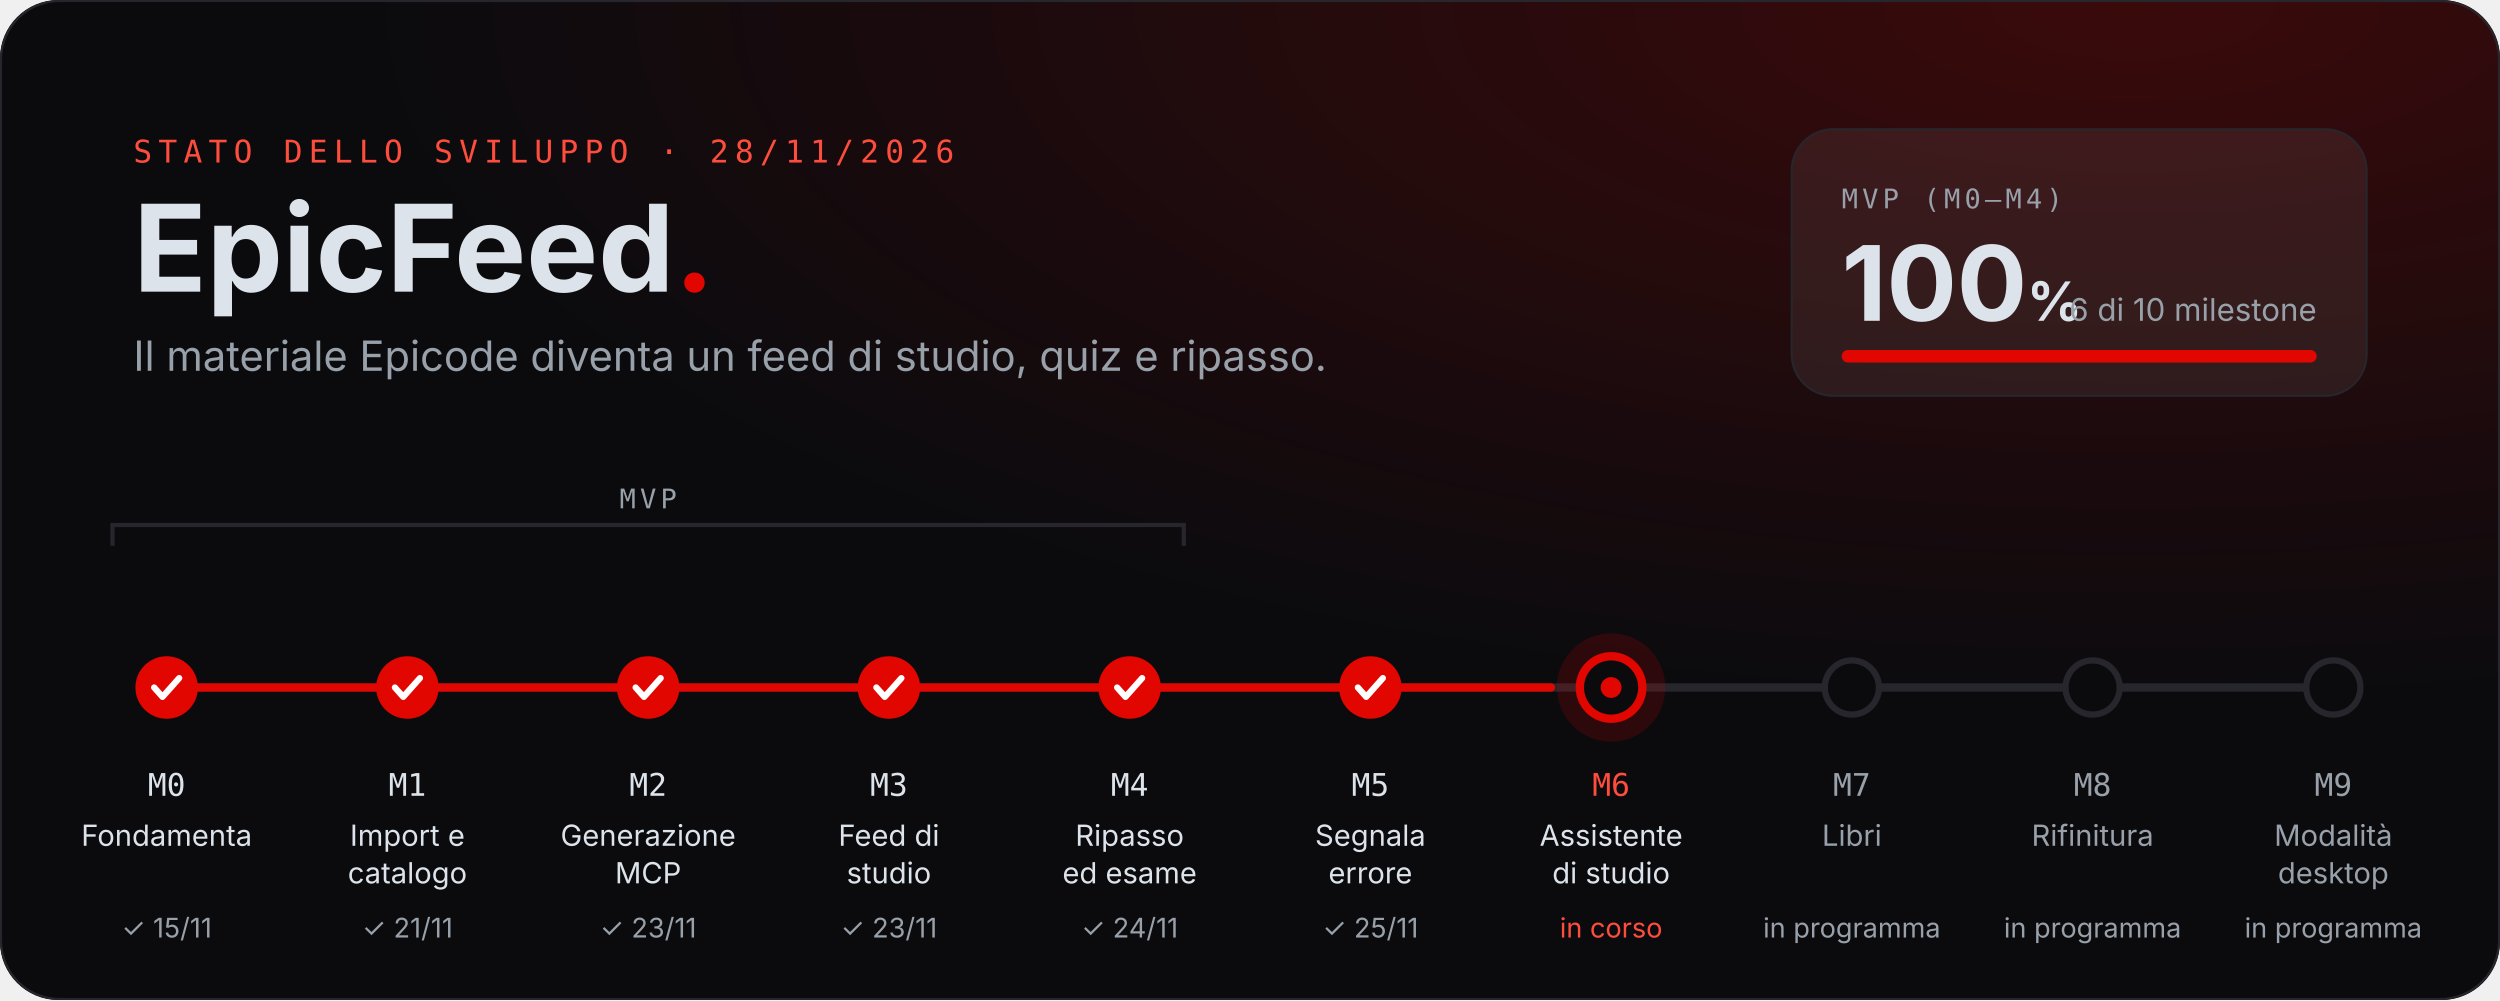
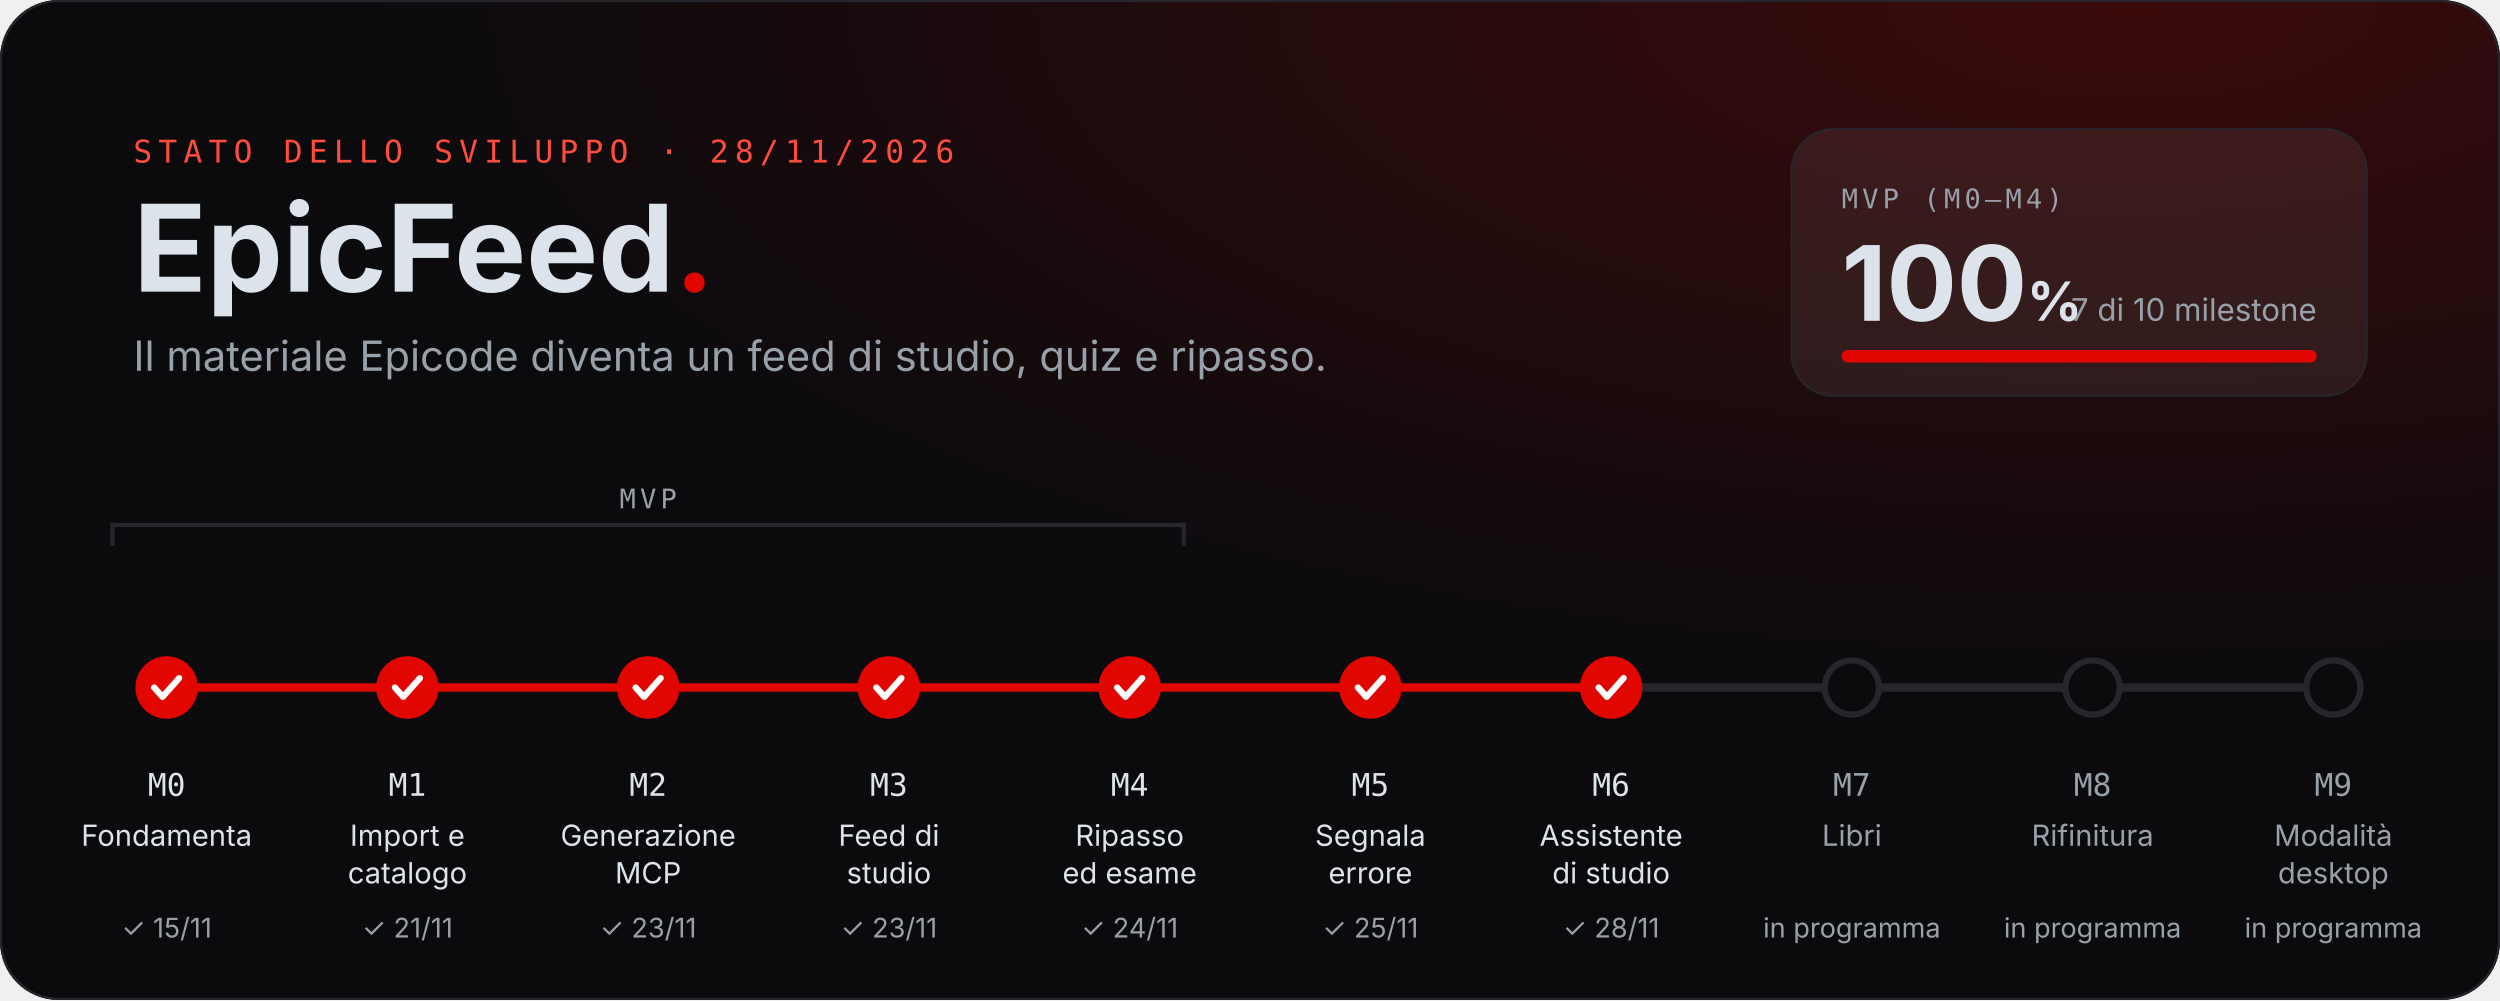
<svg xmlns="http://www.w3.org/2000/svg" width="1200" height="480" viewBox="0 0 1200 480" role="img" aria-label="Stato dello sviluppo di EpicFeed: MVP al 100%">
  <defs>
    <radialGradient id="glow" cx="85%" cy="0%" r="70%">
      <stop offset="0" stop-color="#E10600" stop-opacity="0.22" />
      <stop offset="1" stop-color="#E10600" stop-opacity="0" />
    </radialGradient>
  </defs>
  <rect width="1200" height="480" rx="28" fill="#0B0B0E" />
  <rect width="1200" height="480" rx="28" fill="url(#glow)" />
  <rect x="0.5" y="0.5" width="1199" height="479" rx="28" fill="none" stroke="#26262C" />
  <text x="64" y="78" font-family="'JetBrains Mono', ui-monospace, Consolas, Menlo, monospace" font-size="15" letter-spacing="3" fill="#FF4D3D">STATO DELLO SVILUPPO · 28/11/2026</text>
  <text x="64" y="140" font-family="'Space Grotesk', Inter, 'Segoe UI', system-ui, sans-serif" font-size="58" font-weight="700" fill="#DCE3EA">EpicFeed<tspan fill="#E10600">.</tspan>
  </text>
  <text x="64" y="178" font-family="Inter, 'Segoe UI', system-ui, -apple-system, sans-serif" font-size="20" fill="#98A0A9">Il materiale Epicode diventa un feed di studio, quiz e ripasso.</text>
  <g transform="translate(860,62)">
    <rect width="276" height="128" rx="20" fill="#FFFFFF" fill-opacity="0.07" stroke="#26262C" />
    <text x="24" y="38" font-family="'JetBrains Mono', ui-monospace, Consolas, Menlo, monospace" font-size="13" letter-spacing="2" fill="#98A0A9">MVP (M0–M4)</text>
    <text x="24" y="92" font-family="'Space Grotesk', Inter, 'Segoe UI', system-ui, sans-serif" font-size="50" font-weight="700" fill="#DCE3EA">100<tspan font-size="26">%</tspan>
    </text>
-     <text x="252" y="92" text-anchor="end" font-family="Inter, 'Segoe UI', system-ui, -apple-system, sans-serif" font-size="15" fill="#98A0A9">6 di 10 milestone</text>
+     <text x="252" y="92" text-anchor="end" font-family="Inter, 'Segoe UI', system-ui, -apple-system, sans-serif" font-size="15" fill="#98A0A9">7 di 10 milestone</text>
    <rect x="24" y="106" width="228" height="6" rx="3" fill="#26262C" />
    <rect x="24" y="106" width="228" height="6" rx="3" fill="#E10600" />
  </g>
  <path d="M54 262 v-10 h514.222 v10" fill="none" stroke="#26262C" stroke-width="2" />
  <text x="311.111" y="244" text-anchor="middle" font-family="'JetBrains Mono', ui-monospace, Consolas, Menlo, monospace" font-size="13" letter-spacing="2" fill="#98A0A9">MVP</text>
  <line x1="80" y1="330" x2="1120" y2="330" stroke="#26262C" stroke-width="4" stroke-linecap="round" />
-   <line x1="80" y1="330" x2="744.444" y2="330" stroke="#E10600" stroke-width="4" stroke-linecap="round" />
+   <line x1="80" y1="330" x2="773.333" y2="330" stroke="#E10600" stroke-width="4" stroke-linecap="round" />
  <circle cx="80" cy="330" r="15" fill="#E10600" />
  <path d="M74 330 l4 4.5 l8 -9" fill="none" stroke="#FFFFFF" stroke-width="3" stroke-linecap="round" stroke-linejoin="round" />
  <text x="80" y="382" text-anchor="middle" font-family="'JetBrains Mono', ui-monospace, Consolas, Menlo, monospace" font-size="15" font-weight="500" fill="#DCE3EA">M0</text>
  <text x="80" y="406" text-anchor="middle" font-family="Inter, 'Segoe UI', system-ui, -apple-system, sans-serif" font-size="14" fill="#DCE3EA">Fondamenta</text>
  <text x="80" y="450" text-anchor="middle" font-family="Inter, 'Segoe UI', system-ui, -apple-system, sans-serif" font-size="13" fill="#98A0A9">✓ 15/11</text>
  <circle cx="195.556" cy="330" r="15" fill="#E10600" />
  <path d="M189.556 330 l4 4.5 l8 -9" fill="none" stroke="#FFFFFF" stroke-width="3" stroke-linecap="round" stroke-linejoin="round" />
  <text x="195.556" y="382" text-anchor="middle" font-family="'JetBrains Mono', ui-monospace, Consolas, Menlo, monospace" font-size="15" font-weight="500" fill="#DCE3EA">M1</text>
  <text x="195.556" y="406" text-anchor="middle" font-family="Inter, 'Segoe UI', system-ui, -apple-system, sans-serif" font-size="14" fill="#DCE3EA">Import e</text>
  <text x="195.556" y="424" text-anchor="middle" font-family="Inter, 'Segoe UI', system-ui, -apple-system, sans-serif" font-size="14" fill="#DCE3EA">catalogo</text>
  <text x="195.556" y="450" text-anchor="middle" font-family="Inter, 'Segoe UI', system-ui, -apple-system, sans-serif" font-size="13" fill="#98A0A9">✓ 21/11</text>
  <circle cx="311.111" cy="330" r="15" fill="#E10600" />
  <path d="M305.111 330 l4 4.5 l8 -9" fill="none" stroke="#FFFFFF" stroke-width="3" stroke-linecap="round" stroke-linejoin="round" />
  <text x="311.111" y="382" text-anchor="middle" font-family="'JetBrains Mono', ui-monospace, Consolas, Menlo, monospace" font-size="15" font-weight="500" fill="#DCE3EA">M2</text>
  <text x="311.111" y="406" text-anchor="middle" font-family="Inter, 'Segoe UI', system-ui, -apple-system, sans-serif" font-size="14" fill="#DCE3EA">Generazione</text>
  <text x="311.111" y="424" text-anchor="middle" font-family="Inter, 'Segoe UI', system-ui, -apple-system, sans-serif" font-size="14" fill="#DCE3EA">MCP</text>
  <text x="311.111" y="450" text-anchor="middle" font-family="Inter, 'Segoe UI', system-ui, -apple-system, sans-serif" font-size="13" fill="#98A0A9">✓ 23/11</text>
  <circle cx="426.667" cy="330" r="15" fill="#E10600" />
  <path d="M420.667 330 l4 4.5 l8 -9" fill="none" stroke="#FFFFFF" stroke-width="3" stroke-linecap="round" stroke-linejoin="round" />
  <text x="426.667" y="382" text-anchor="middle" font-family="'JetBrains Mono', ui-monospace, Consolas, Menlo, monospace" font-size="15" font-weight="500" fill="#DCE3EA">M3</text>
  <text x="426.667" y="406" text-anchor="middle" font-family="Inter, 'Segoe UI', system-ui, -apple-system, sans-serif" font-size="14" fill="#DCE3EA">Feed di</text>
  <text x="426.667" y="424" text-anchor="middle" font-family="Inter, 'Segoe UI', system-ui, -apple-system, sans-serif" font-size="14" fill="#DCE3EA">studio</text>
  <text x="426.667" y="450" text-anchor="middle" font-family="Inter, 'Segoe UI', system-ui, -apple-system, sans-serif" font-size="13" fill="#98A0A9">✓ 23/11</text>
  <circle cx="542.222" cy="330" r="15" fill="#E10600" />
  <path d="M536.222 330 l4 4.5 l8 -9" fill="none" stroke="#FFFFFF" stroke-width="3" stroke-linecap="round" stroke-linejoin="round" />
  <text x="542.222" y="382" text-anchor="middle" font-family="'JetBrains Mono', ui-monospace, Consolas, Menlo, monospace" font-size="15" font-weight="500" fill="#DCE3EA">M4</text>
  <text x="542.222" y="406" text-anchor="middle" font-family="Inter, 'Segoe UI', system-ui, -apple-system, sans-serif" font-size="14" fill="#DCE3EA">Ripasso</text>
  <text x="542.222" y="424" text-anchor="middle" font-family="Inter, 'Segoe UI', system-ui, -apple-system, sans-serif" font-size="14" fill="#DCE3EA">ed esame</text>
  <text x="542.222" y="450" text-anchor="middle" font-family="Inter, 'Segoe UI', system-ui, -apple-system, sans-serif" font-size="13" fill="#98A0A9">✓ 24/11</text>
  <circle cx="657.778" cy="330" r="15" fill="#E10600" />
  <path d="M651.778 330 l4 4.5 l8 -9" fill="none" stroke="#FFFFFF" stroke-width="3" stroke-linecap="round" stroke-linejoin="round" />
  <text x="657.778" y="382" text-anchor="middle" font-family="'JetBrains Mono', ui-monospace, Consolas, Menlo, monospace" font-size="15" font-weight="500" fill="#DCE3EA">M5</text>
  <text x="657.778" y="406" text-anchor="middle" font-family="Inter, 'Segoe UI', system-ui, -apple-system, sans-serif" font-size="14" fill="#DCE3EA">Segnala</text>
  <text x="657.778" y="424" text-anchor="middle" font-family="Inter, 'Segoe UI', system-ui, -apple-system, sans-serif" font-size="14" fill="#DCE3EA">errore</text>
  <text x="657.778" y="450" text-anchor="middle" font-family="Inter, 'Segoe UI', system-ui, -apple-system, sans-serif" font-size="13" fill="#98A0A9">✓ 25/11</text>
-   <circle cx="773.333" cy="330" r="26" fill="#E10600" fill-opacity="0.16" />
-   <circle cx="773.333" cy="330" r="15" fill="#0B0B0E" stroke="#E10600" stroke-width="4" />
-   <circle cx="773.333" cy="330" r="5" fill="#E10600" />
-   <text x="773.333" y="382" text-anchor="middle" font-family="'JetBrains Mono', ui-monospace, Consolas, Menlo, monospace" font-size="15" font-weight="500" fill="#FF4D3D">M6</text>
+   <circle cx="773.333" cy="330" r="15" fill="#E10600" />
+   <path d="M767.333 330 l4 4.5 l8 -9" fill="none" stroke="#FFFFFF" stroke-width="3" stroke-linecap="round" stroke-linejoin="round" />
+   <text x="773.333" y="382" text-anchor="middle" font-family="'JetBrains Mono', ui-monospace, Consolas, Menlo, monospace" font-size="15" font-weight="500" fill="#DCE3EA">M6</text>
  <text x="773.333" y="406" text-anchor="middle" font-family="Inter, 'Segoe UI', system-ui, -apple-system, sans-serif" font-size="14" fill="#DCE3EA">Assistente</text>
  <text x="773.333" y="424" text-anchor="middle" font-family="Inter, 'Segoe UI', system-ui, -apple-system, sans-serif" font-size="14" fill="#DCE3EA">di studio</text>
-   <text x="773.333" y="450" text-anchor="middle" font-family="Inter, 'Segoe UI', system-ui, -apple-system, sans-serif" font-size="13" fill="#FF4D3D">in corso</text>
+   <text x="773.333" y="450" text-anchor="middle" font-family="Inter, 'Segoe UI', system-ui, -apple-system, sans-serif" font-size="13" fill="#98A0A9">✓ 28/11</text>
  <circle cx="888.889" cy="330" r="13" fill="#0B0B0E" stroke="#26262C" stroke-width="3" />
  <text x="888.889" y="382" text-anchor="middle" font-family="'JetBrains Mono', ui-monospace, Consolas, Menlo, monospace" font-size="15" font-weight="500" fill="#98A0A9">M7</text>
  <text x="888.889" y="406" text-anchor="middle" font-family="Inter, 'Segoe UI', system-ui, -apple-system, sans-serif" font-size="14" fill="#98A0A9">Libri</text>
  <text x="888.889" y="450" text-anchor="middle" font-family="Inter, 'Segoe UI', system-ui, -apple-system, sans-serif" font-size="13" fill="#98A0A9">in programma</text>
  <circle cx="1004.444" cy="330" r="13" fill="#0B0B0E" stroke="#26262C" stroke-width="3" />
  <text x="1004.444" y="382" text-anchor="middle" font-family="'JetBrains Mono', ui-monospace, Consolas, Menlo, monospace" font-size="15" font-weight="500" fill="#98A0A9">M8</text>
  <text x="1004.444" y="406" text-anchor="middle" font-family="Inter, 'Segoe UI', system-ui, -apple-system, sans-serif" font-size="14" fill="#98A0A9">Rifinitura</text>
  <text x="1004.444" y="450" text-anchor="middle" font-family="Inter, 'Segoe UI', system-ui, -apple-system, sans-serif" font-size="13" fill="#98A0A9">in programma</text>
  <circle cx="1120" cy="330" r="13" fill="#0B0B0E" stroke="#26262C" stroke-width="3" />
  <text x="1120" y="382" text-anchor="middle" font-family="'JetBrains Mono', ui-monospace, Consolas, Menlo, monospace" font-size="15" font-weight="500" fill="#98A0A9">M9</text>
  <text x="1120" y="406" text-anchor="middle" font-family="Inter, 'Segoe UI', system-ui, -apple-system, sans-serif" font-size="14" fill="#98A0A9">Modalità</text>
  <text x="1120" y="424" text-anchor="middle" font-family="Inter, 'Segoe UI', system-ui, -apple-system, sans-serif" font-size="14" fill="#98A0A9">desktop</text>
  <text x="1120" y="450" text-anchor="middle" font-family="Inter, 'Segoe UI', system-ui, -apple-system, sans-serif" font-size="13" fill="#98A0A9">in programma</text>
</svg>
